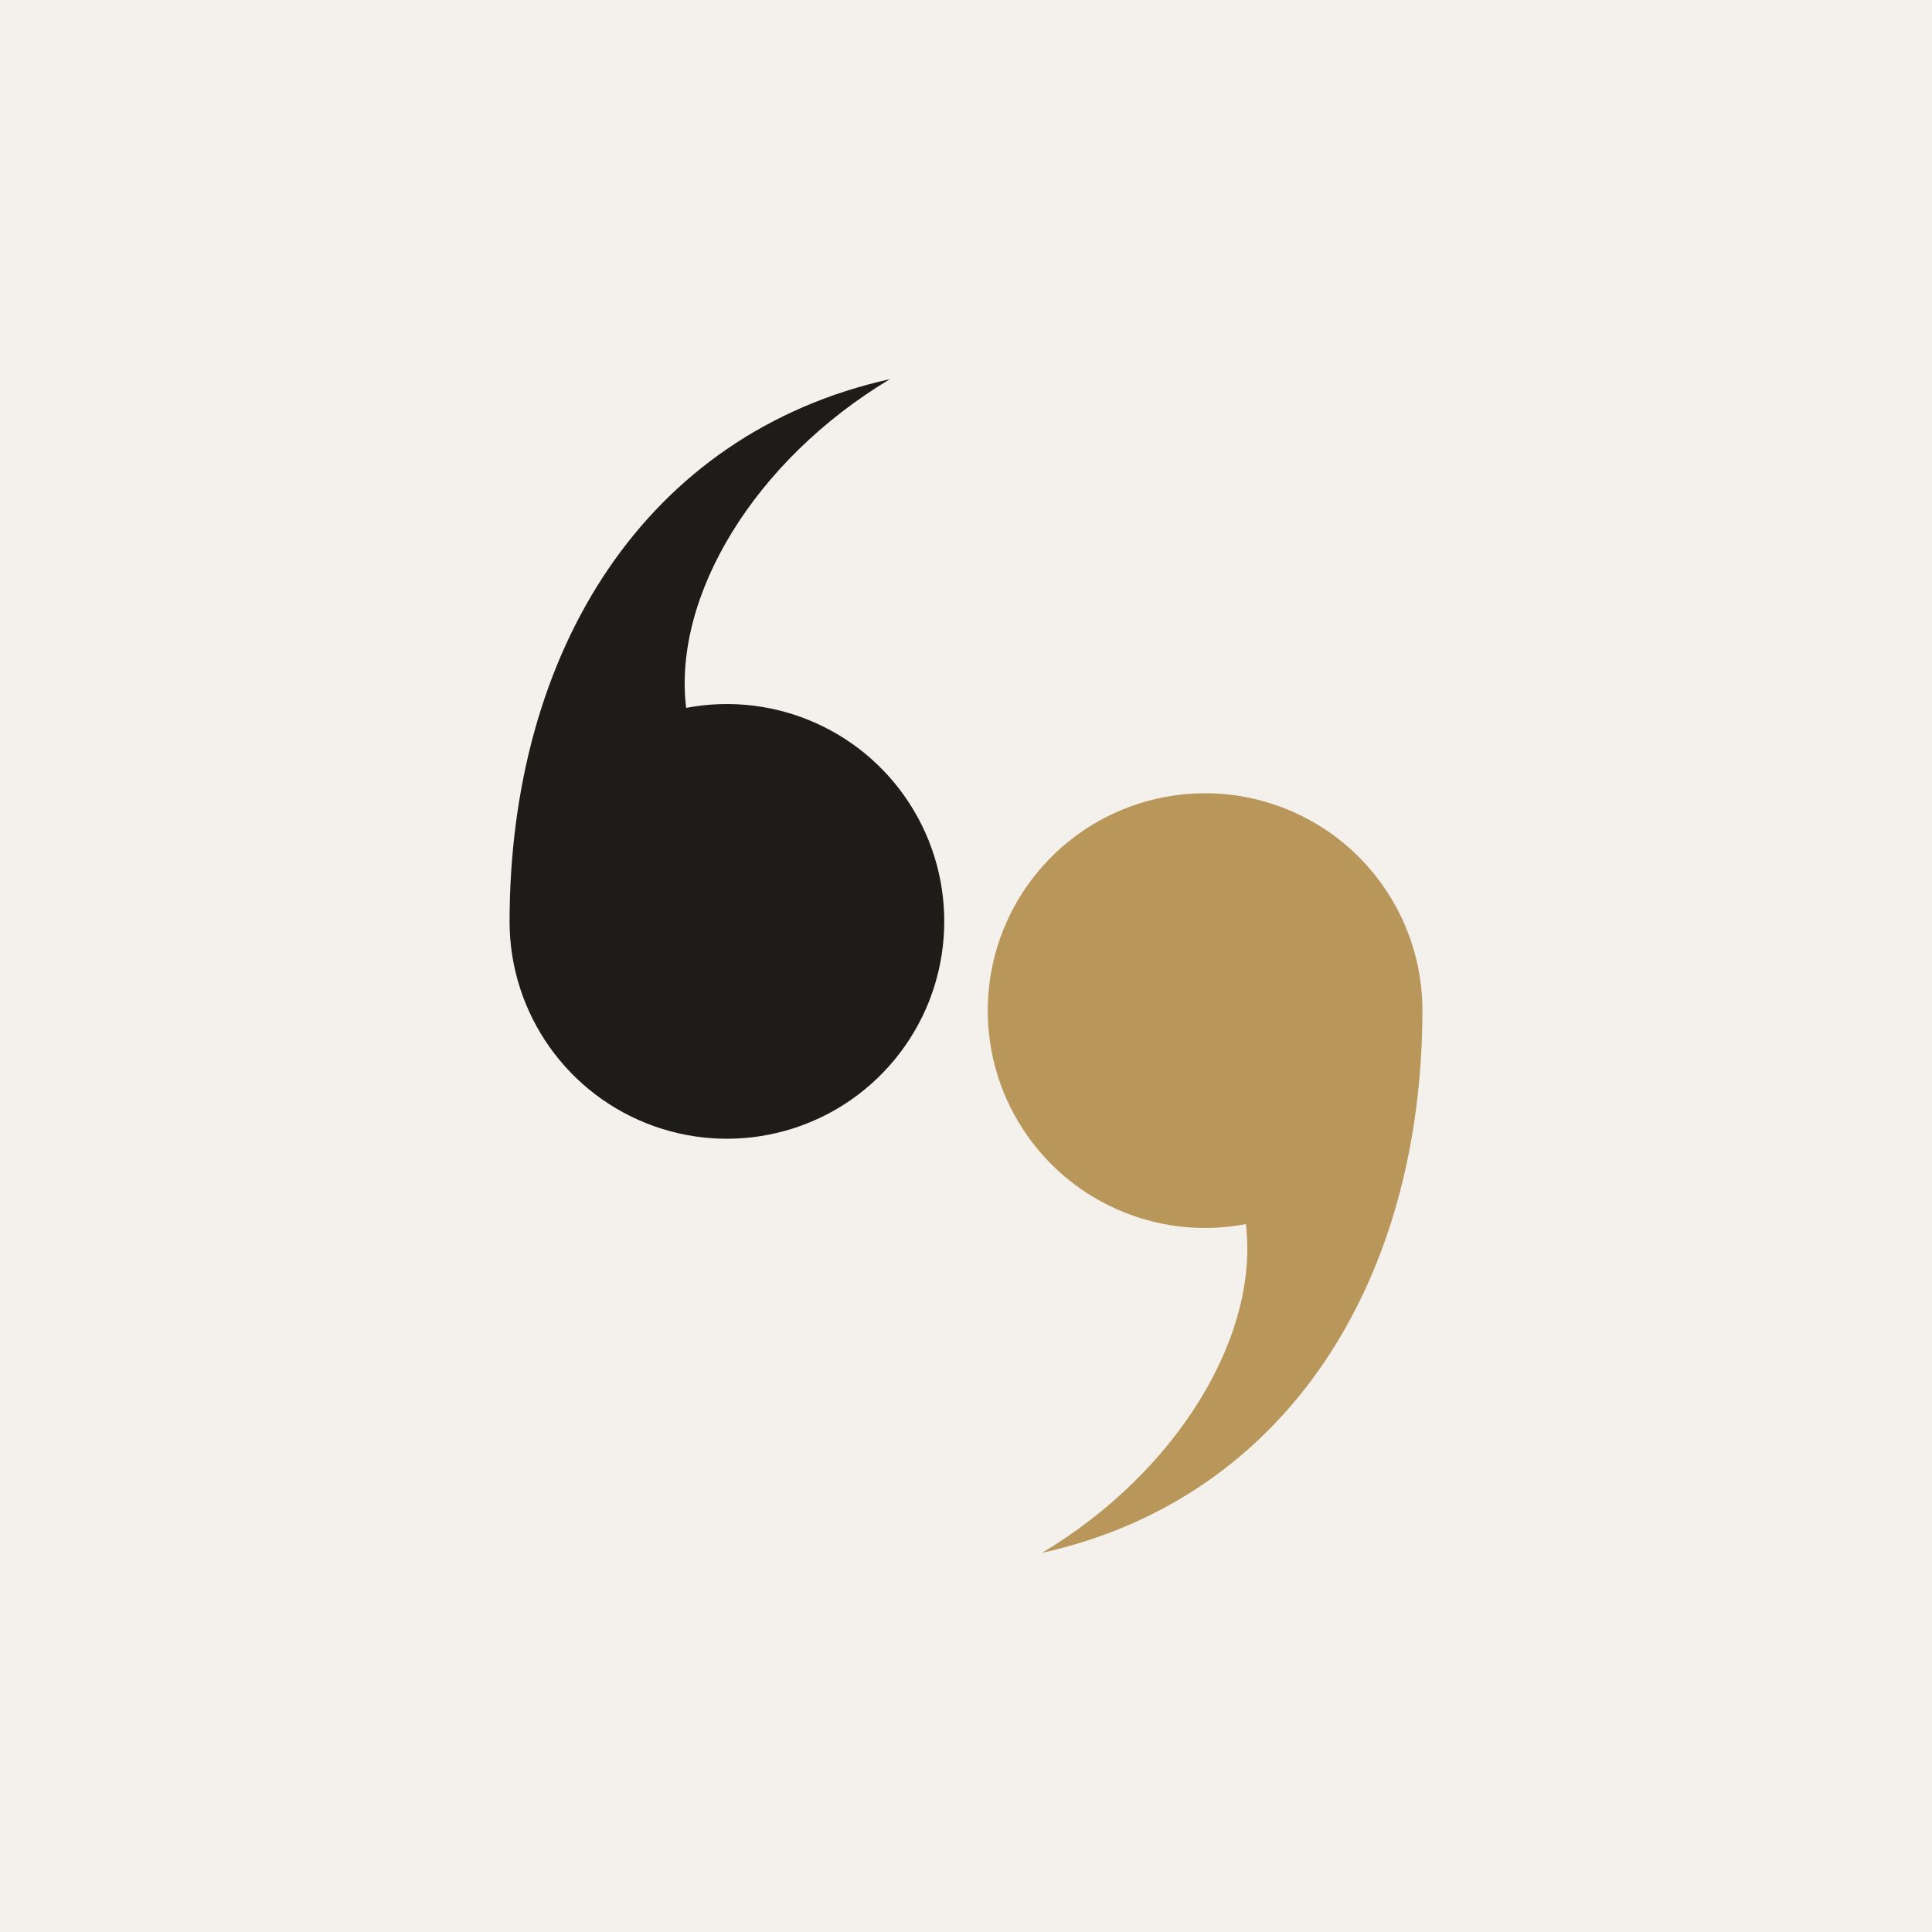
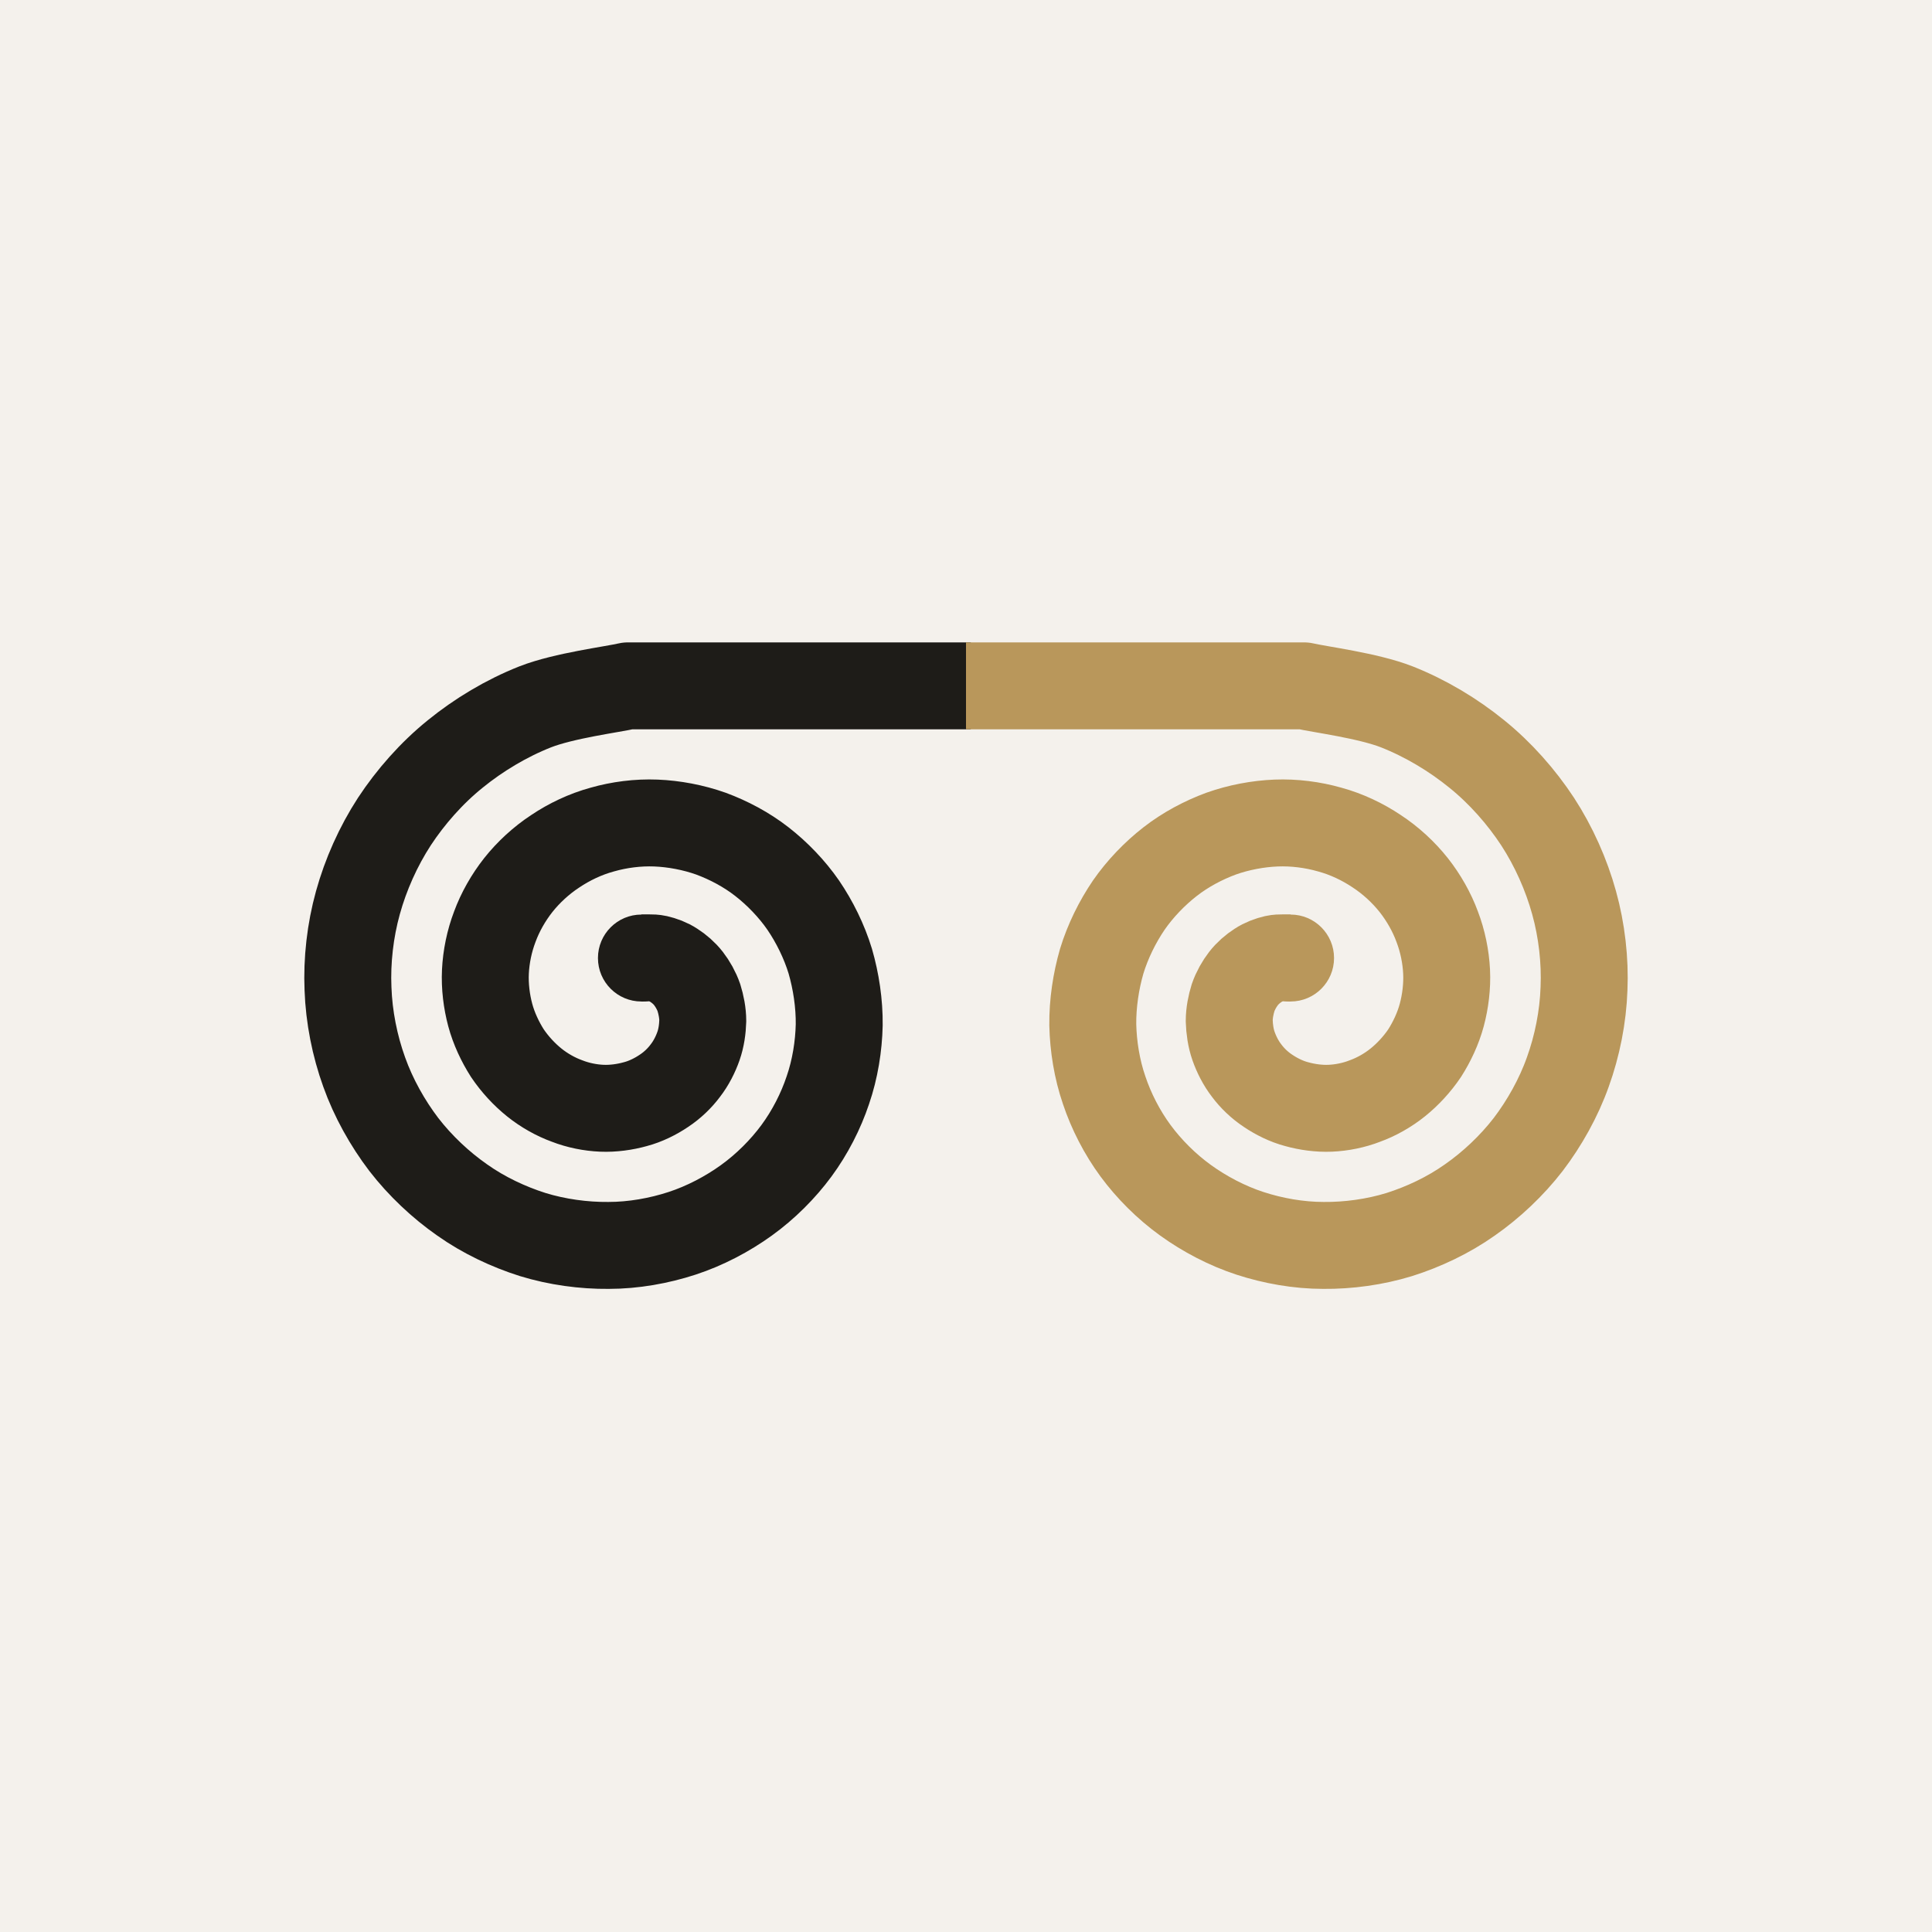
<svg xmlns="http://www.w3.org/2000/svg" viewBox="0 0 64 64">
  <rect width="64" height="64" fill="#f4f1ec" />
-   <g transform="translate(32 32) scale(0.72) translate(-32 -32)">
-     <g transform="translate(21 30) rotate(180) scale(1.25)">
-       <path d="M8 0 A8 8 0 1 0 1.5 7.9 C2 12 -1 17 -6 20 C3 18 8 10 8 0Z" fill="#1e1c18" />
+   <g transform="translate(32 32) scale(0.8) translate(-32 -32.6)">
+     <g fill="none" stroke-width="3.6" stroke-linejoin="round">
+       <path d="M18.56 32.27C18.67 32.27 19 32.24 19.22 32.29C19.44 32.34 19.69 32.43 19.9 32.57C20.12 32.71 20.34 32.9 20.51 33.12C20.68 33.34 20.84 33.62 20.94 33.91C21.03 34.2 21.1 34.54 21.1 34.87C21.09 35.21 21.04 35.58 20.92 35.92C20.8 36.26 20.62 36.62 20.38 36.93C20.15 37.24 19.84 37.54 19.49 37.77C19.15 38 18.73 38.21 18.31 38.32C17.88 38.44 17.39 38.51 16.92 38.49C16.45 38.47 15.94 38.37 15.48 38.19C15.01 38.02 14.53 37.75 14.12 37.42C13.71 37.09 13.32 36.67 13.01 36.21C12.71 35.74 12.45 35.19 12.3 34.63C12.15 34.07 12.07 33.44 12.1 32.83C12.13 32.22 12.26 31.57 12.49 30.97C12.71 30.37 13.05 29.77 13.46 29.25C13.88 28.72 14.41 28.23 14.99 27.85C15.57 27.46 16.24 27.14 16.94 26.95C17.64 26.75 18.41 26.65 19.16 26.68C19.91 26.71 20.71 26.86 21.44 27.12C22.17 27.39 22.91 27.78 23.55 28.28C24.18 28.77 24.79 29.4 25.26 30.08C25.73 30.77 26.13 31.58 26.38 32.4C26.62 33.23 26.76 34.15 26.75 35.04C26.73 35.92 26.58 36.87 26.28 37.74C25.99 38.61 25.54 39.49 24.98 40.25C24.42 41.01 23.7 41.73 22.91 42.3C22.12 42.87 21.19 43.36 20.24 43.67C19.29 43.98 18.23 44.17 17.2 44.17C16.17 44.18 15.07 44.03 14.06 43.72C13.05 43.4 12.03 42.92 11.14 42.29C10.25 41.67 9.4 40.87 8.72 39.99C8.05 39.11 7.46 38.06 7.08 36.99C6.69 35.91 6.45 34.71 6.41 33.54C6.36 32.38 6.5 31.13 6.82 29.98C7.14 28.82 7.66 27.65 8.33 26.62C9 25.6 9.87 24.61 10.85 23.82C11.82 23.03 12.97 22.34 14.16 21.87C15.36 21.4 17.36 21.15 18 21H32.2" stroke="#1e1c18" />
+       <path d="M32 21H46C46.64 21.15 48.64 21.4 49.84 21.87C51.03 22.34 52.18 23.03 53.15 23.82C54.13 24.61 55 25.6 55.67 26.62C56.34 27.65 56.86 28.82 57.18 29.98C57.5 31.13 57.64 32.38 57.59 33.54C57.55 34.71 57.31 35.91 56.92 36.99C56.54 38.06 55.95 39.11 55.28 39.99C54.6 40.87 53.75 41.67 52.86 42.29C51.97 42.92 50.95 43.4 49.94 43.72C48.93 44.03 47.83 44.18 46.8 44.17C45.77 44.17 44.71 43.98 43.76 43.67C42.81 43.36 41.88 42.87 41.09 42.3C40.3 41.73 39.58 41.01 39.02 40.25C38.46 39.49 38.01 38.61 37.72 37.74C37.42 36.87 37.27 35.92 37.25 35.04C37.24 34.15 37.38 33.23 37.62 32.4C37.87 31.58 38.27 30.77 38.74 30.08C39.21 29.4 39.82 28.77 40.45 28.28C41.09 27.78 41.83 27.39 42.56 27.12C43.29 26.86 44.09 26.71 44.84 26.68C45.59 26.65 46.36 26.75 47.06 26.95C47.76 27.14 48.43 27.46 49.01 27.85C49.59 28.23 50.12 28.72 50.54 29.25C50.95 29.77 51.29 30.37 51.51 30.97C51.74 31.57 51.87 32.22 51.9 32.83C51.93 33.44 51.85 34.07 51.7 34.63C51.55 35.19 51.29 35.74 50.99 36.21C50.68 36.67 50.29 37.09 49.88 37.42C49.47 37.75 48.99 38.02 48.52 38.19C48.06 38.37 47.55 38.47 47.08 38.49C46.61 38.51 46.12 38.44 45.69 38.32C45.27 38.21 44.85 38 44.51 37.77C44.16 37.54 43.85 37.24 43.62 36.93C43.38 36.62 43.2 36.26 43.08 35.92C42.96 35.58 42.91 35.21 42.9 34.87C42.9 34.54 42.97 34.2 43.06 33.91C43.16 33.62 43.32 33.34 43.49 33.12C43.66 32.9 43.88 32.71 44.1 32.57C44.31 32.43 44.56 32.34 44.78 32.29C45 32.24 45.33 32.27 45.44 32.27" stroke="#b9975b" />
    </g>
-     <g transform="translate(43 34) scale(1.25)">
-       <path d="M8 0 A8 8 0 1 0 1.5 7.9 C2 12 -1 17 -6 20 C3 18 8 10 8 0Z" fill="#b9975b" />
-     </g>
+     <circle cx="18.56" cy="32.27" r="1.8" fill="#1e1c18" />
+     <circle cx="45.44" cy="32.27" r="1.8" fill="#b9975b" />
  </g>
</svg>
